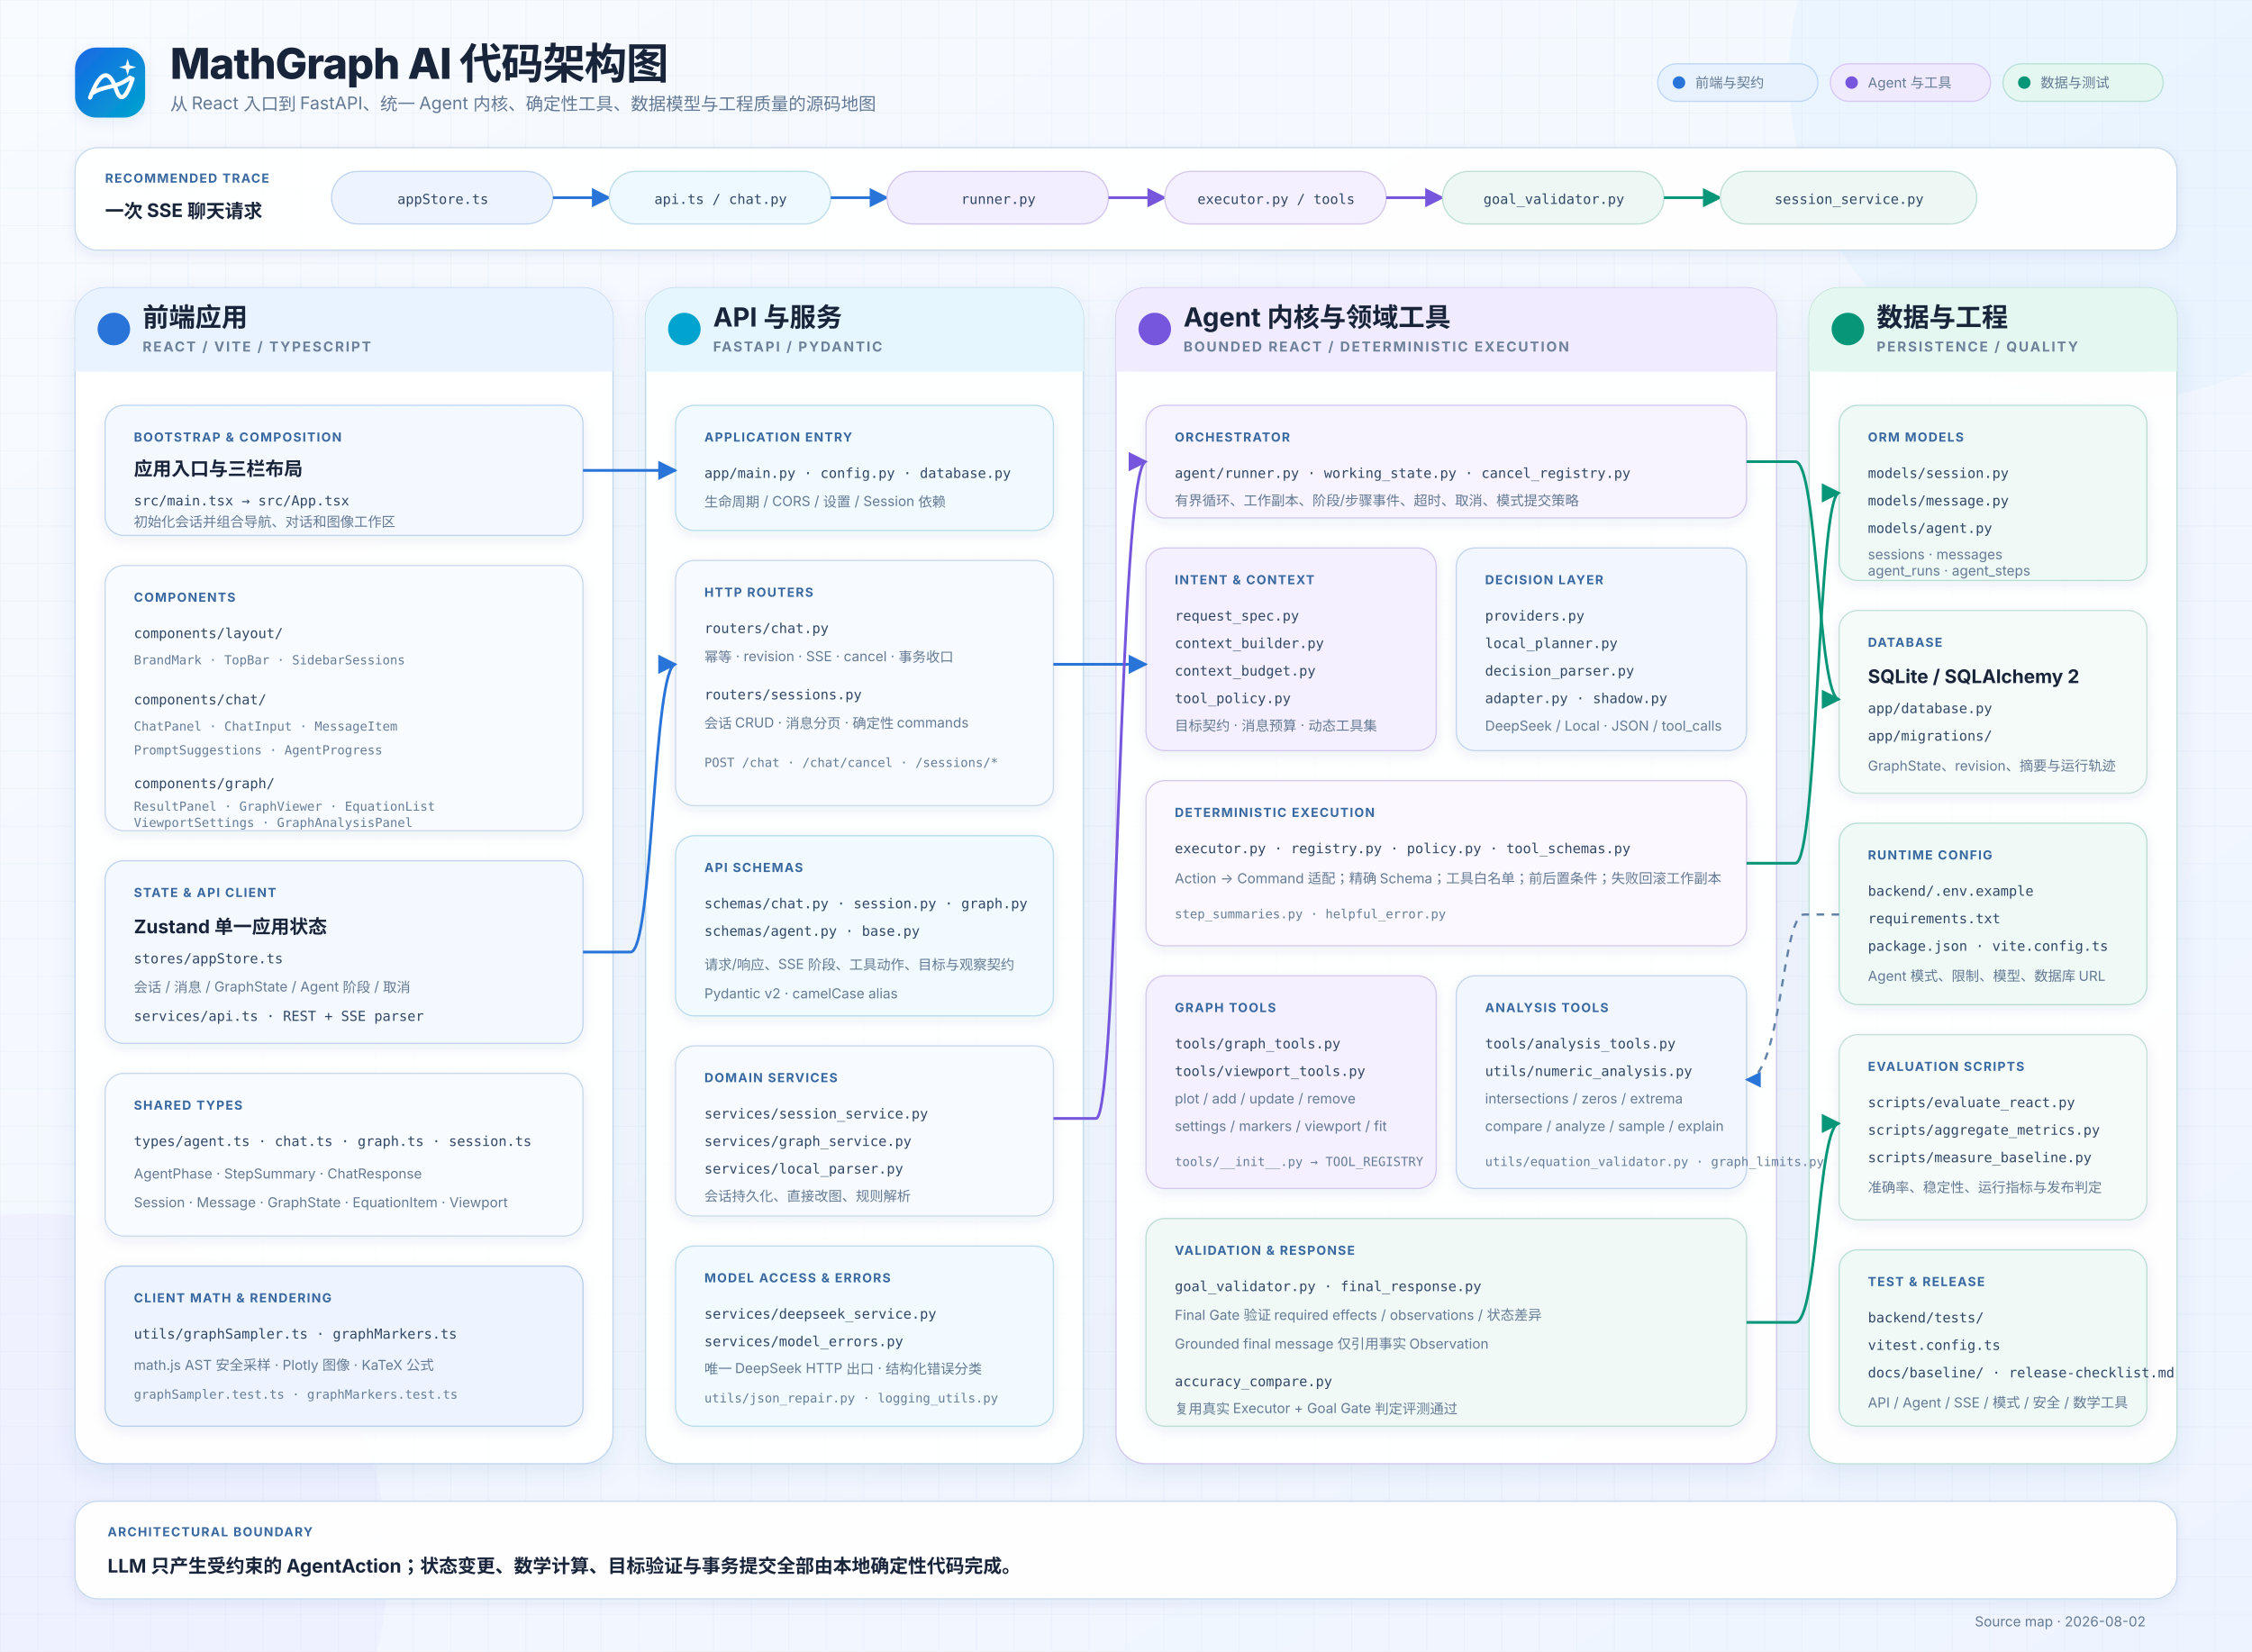
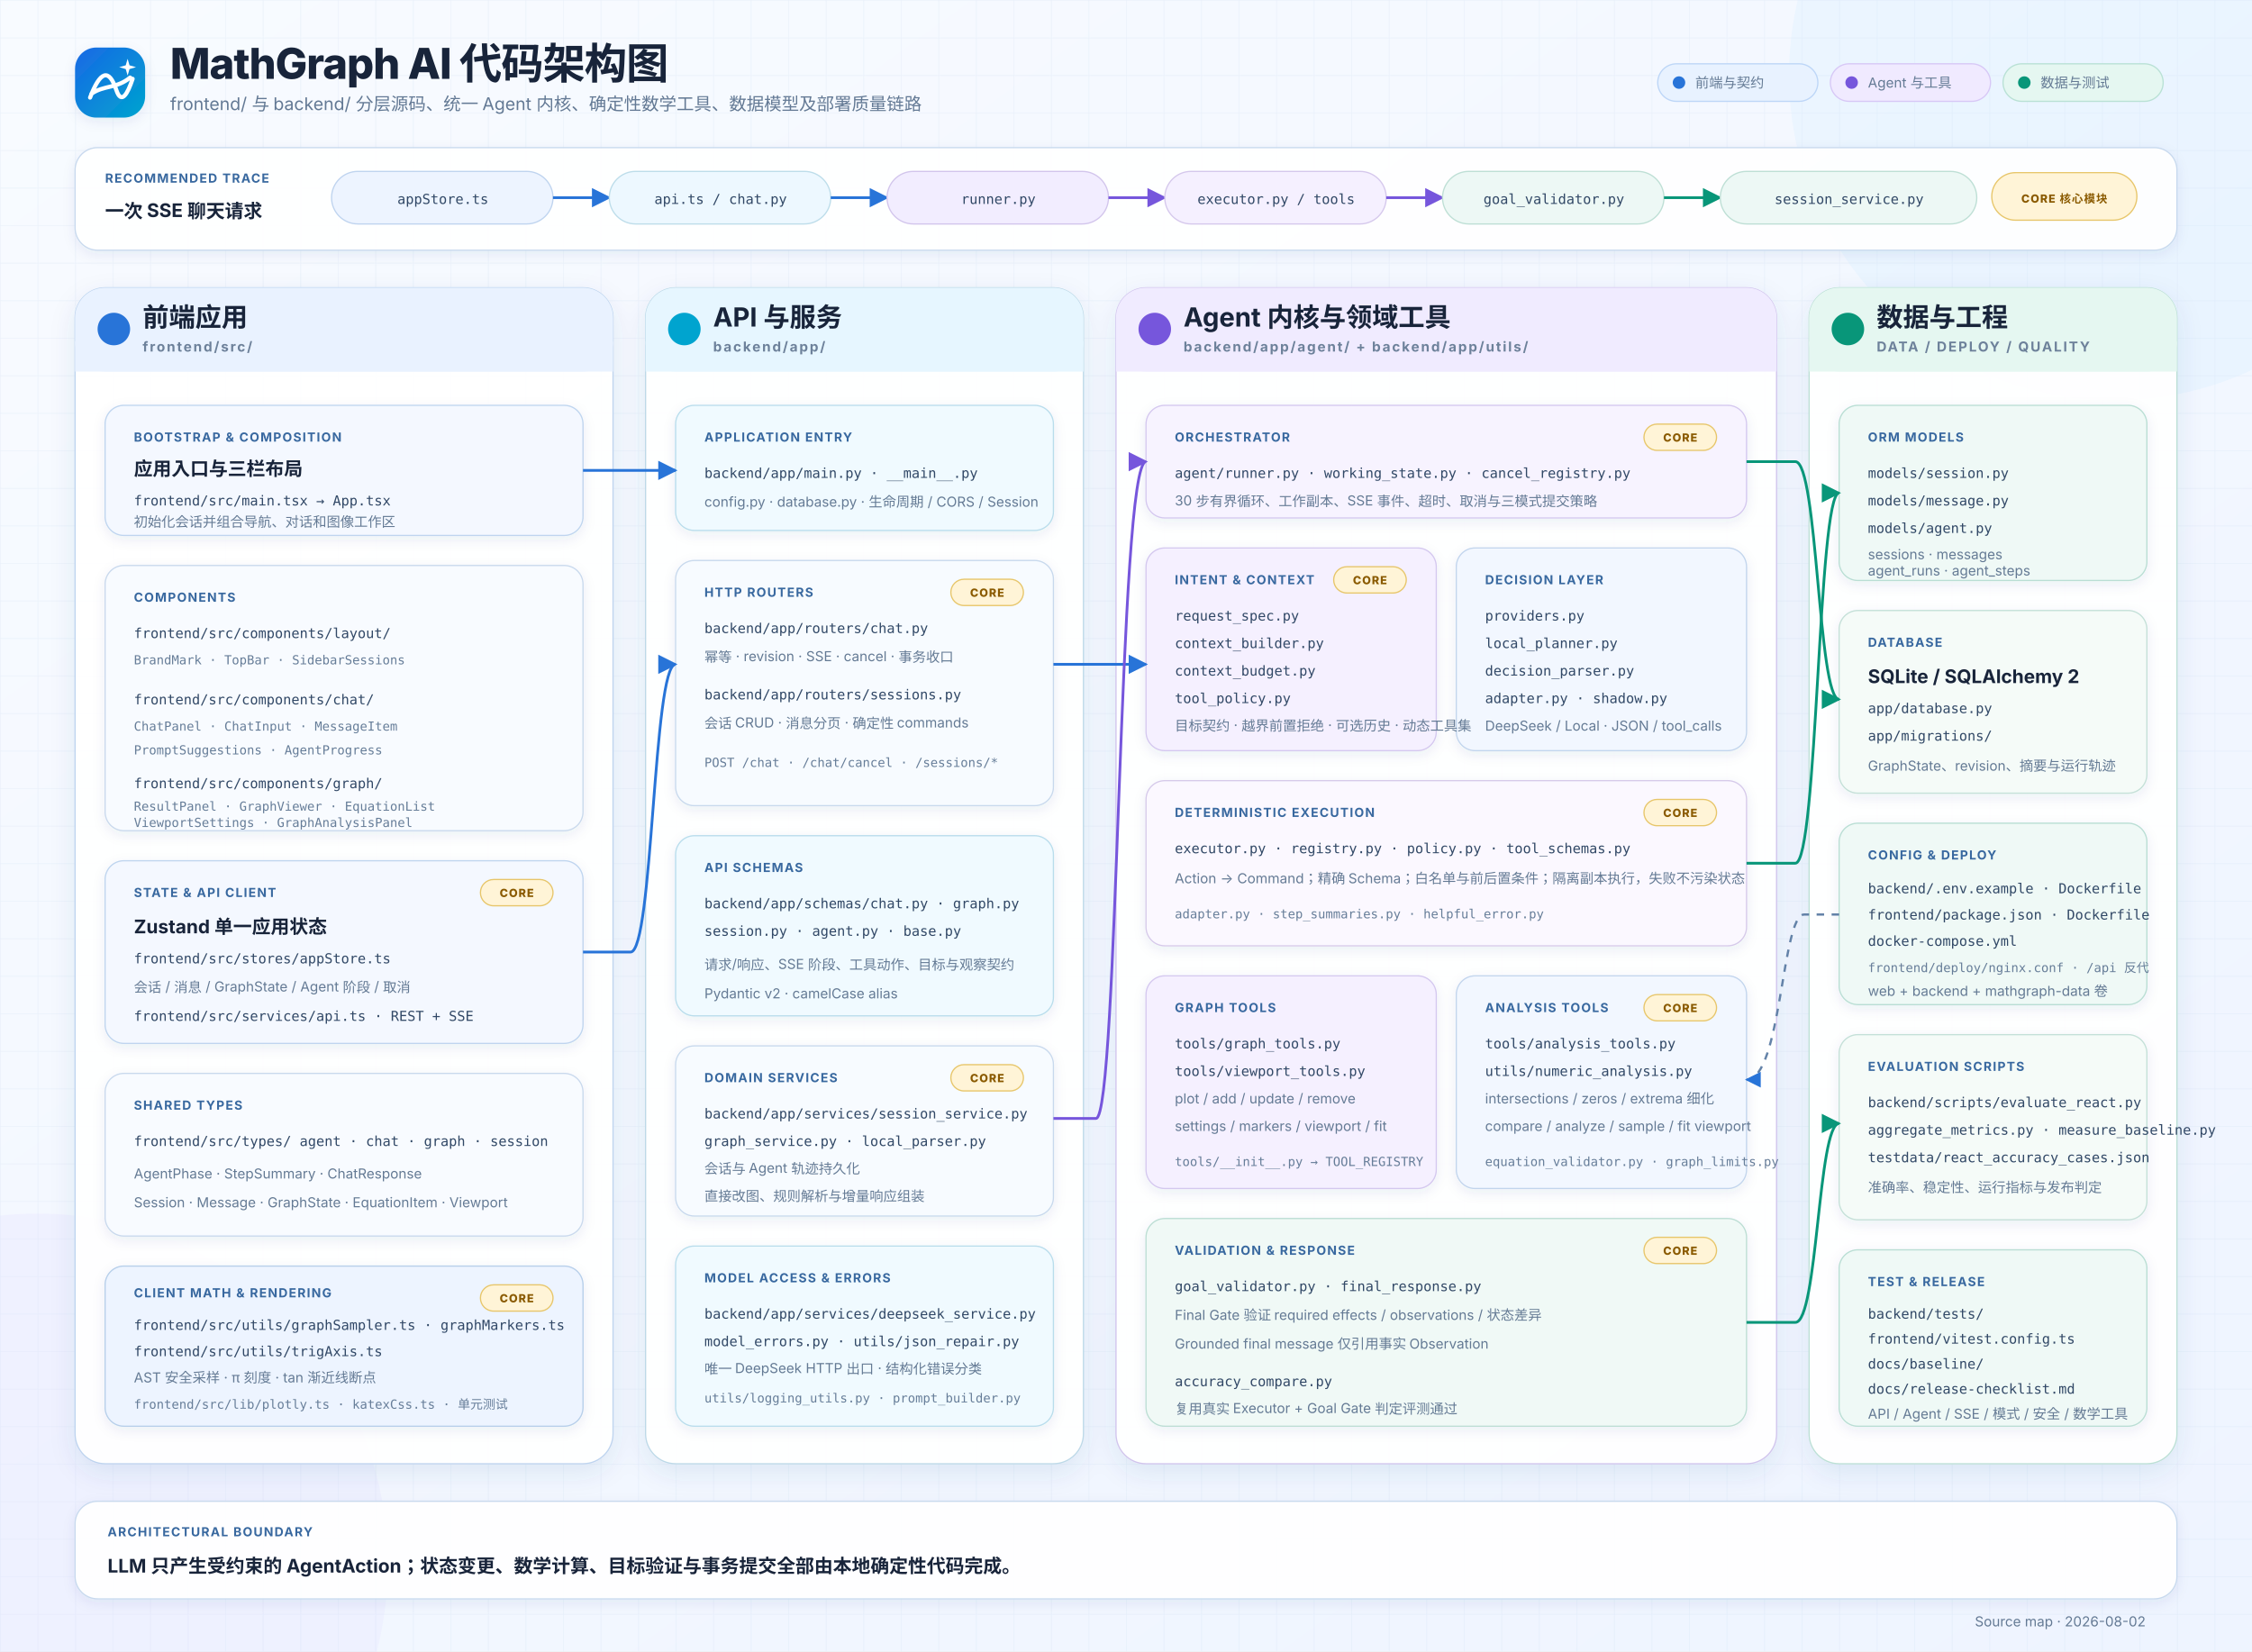
<svg xmlns="http://www.w3.org/2000/svg" width="1800" height="1320" viewBox="0 0 1800 1320" role="img" aria-labelledby="title desc">
  <defs>
    <linearGradient id="bg" x1="0" y1="0" x2="1" y2="1">
      <stop offset="0" stop-color="#f8fbff" />
      <stop offset="1" stop-color="#eef4ff" />
    </linearGradient>
    <linearGradient id="brand" x1="0" y1="0" x2="1" y2="1">
      <stop offset="0" stop-color="#1768e5" />
      <stop offset="1" stop-color="#00a4cf" />
    </linearGradient>
    <linearGradient id="purple" x1="0" y1="0" x2="1" y2="1">
      <stop offset="0" stop-color="#6847dc" />
      <stop offset="1" stop-color="#9b57e9" />
    </linearGradient>
    <pattern id="grid" width="30" height="30" patternUnits="userSpaceOnUse">
      <path d="M30 0H0V30" fill="none" stroke="#79a5dc" stroke-opacity=".09" />
    </pattern>
    <filter id="shadow" x="-20%" y="-20%" width="140%" height="140%">
      <feDropShadow dx="0" dy="7" stdDeviation="10" flood-color="#194a87" flood-opacity=".10" />
    </filter>
    <filter id="soft" x="-20%" y="-20%" width="140%" height="140%">
      <feDropShadow dx="0" dy="3" stdDeviation="5" flood-color="#194a87" flood-opacity=".08" />
    </filter>
    <marker id="arrowB" viewBox="0 0 10 10" refX="9" refY="5" markerWidth="7" markerHeight="7" orient="auto">
      <path d="M0 0 10 5 0 10Z" fill="#2874d8" />
    </marker>
    <marker id="arrowP" viewBox="0 0 10 10" refX="9" refY="5" markerWidth="7" markerHeight="7" orient="auto">
      <path d="M0 0 10 5 0 10Z" fill="#7656dc" />
    </marker>
    <marker id="arrowG" viewBox="0 0 10 10" refX="9" refY="5" markerWidth="7" markerHeight="7" orient="auto">
      <path d="M0 0 10 5 0 10Z" fill="#089679" />
    </marker>
    <style>
      text { font-family: Inter, "PingFang SC", "Microsoft YaHei", sans-serif; fill:#18243a; }
      .title { font-size:34px; font-weight:760; letter-spacing:-.02em; }
      .subtitle { font-size:14px; fill:#637994; }
      .panel { font-size:21px; font-weight:750; }
      .panel-en { font-size:11px; font-weight:700; letter-spacing:.12em; fill:#6d819a; }
      .node { font-size:15px; font-weight:730; }
      .file { font:500 11px "JetBrains Mono", Consolas, monospace; fill:#314866; }
      .file-small { font:500 10px "JetBrains Mono", Consolas, monospace; fill:#667d98; }
      .body { font-size:11px; fill:#647a94; }
      .caps { font-size:10px; font-weight:750; letter-spacing:.09em; fill:#38689f; }
+       .core-tag { font-size:9px; font-weight:800; letter-spacing:.08em; fill:#8a5a00; }
      .white { fill:#fff; }
      .flow { fill:none; stroke:#2874d8; stroke-width:2.2; marker-end:url(#arrowB); }
      .flow-ai { fill:none; stroke:#7656dc; stroke-width:2.2; marker-end:url(#arrowP); }
      .flow-data { fill:none; stroke:#089679; stroke-width:2.2; marker-end:url(#arrowG); }
      .dash { fill:none; stroke:#6382a8; stroke-width:1.8; stroke-dasharray:6 6; marker-end:url(#arrowB); }
    </style>
  </defs>
  <rect width="1800" height="1320" fill="url(#bg)" />
  <rect width="1800" height="1320" fill="url(#grid)" />
  <circle cx="1690" cy="60" r="260" fill="#cce9ff" opacity=".24" />
  <circle cx="30" cy="1250" r="280" fill="#ded8ff" opacity=".20" />
  <g transform="translate(60 38)">
    <rect width="56" height="56" rx="17" fill="url(#brand)" filter="url(#soft)" />
    <path d="M12 40c8-21 15-24 21-6 4 12 9 3 13-9M13 37c10-7 20-4 31-13" fill="none" stroke="#fff" stroke-width="3.3" stroke-linecap="round" />
    <path d="m42 9 1.5 5.2 5.2 1.5-5.2 1.5-1.5 5.2-1.5-5.2-5.2-1.5 5.2-1.5z" fill="#fff" />
    <text x="76" y="25" class="title">MathGraph AI 代码架构图</text>
-     <text x="76" y="50" class="subtitle">从 React 入口到 FastAPI、统一 Agent 内核、确定性工具、数据模型与工程质量的源码地图</text>
+     <text x="76" y="50" class="subtitle">frontend/ 与 backend/ 分层源码、统一 Agent 内核、确定性数学工具、数据模型及部署质量链路</text>
  </g>
  <g transform="translate(1325 51)">
    <rect width="128" height="30" rx="15" fill="#e8f2ff" stroke="#bdd6f7" />
    <circle cx="17" cy="15" r="5" fill="#2874d8" />
    <text x="30" y="19" class="body">前端与契约</text>
    <rect x="138" width="128" height="30" rx="15" fill="#f0eaff" stroke="#d7c8f6" />
    <circle cx="155" cy="15" r="5" fill="#7656dc" />
    <text x="168" y="19" class="body">Agent 与工具</text>
    <rect x="276" width="128" height="30" rx="15" fill="#e5f7f1" stroke="#b9e1d5" />
    <circle cx="293" cy="15" r="5" fill="#089679" />
    <text x="306" y="19" class="body">数据与测试</text>
  </g>
  <g filter="url(#soft)">
    <rect x="60" y="118" width="1680" height="82" rx="18" fill="#fff" fill-opacity=".92" stroke="#c8d9ee" />
  </g>
  <text x="84" y="146" class="caps">RECOMMENDED TRACE</text>
  <text x="84" y="174" class="node">一次 SSE 聊天请求</text>
  <g transform="translate(265 137)">
    <rect width="177" height="42" rx="21" fill="#edf4ff" stroke="#bfd4ef" />
    <text x="89" y="26" text-anchor="middle" class="file">appStore.ts</text>
    <path d="M177 21h45" class="flow" />
    <rect x="222" width="177" height="42" rx="21" fill="#edf8ff" stroke="#bdddea" />
    <text x="311" y="26" text-anchor="middle" class="file">api.ts / chat.py</text>
    <path d="M399 21h45" class="flow" />
    <rect x="444" width="177" height="42" rx="21" fill="#f2edff" stroke="#d2c5ec" />
    <text x="533" y="26" text-anchor="middle" class="file">runner.py</text>
    <path d="M621 21h45" class="flow-ai" />
    <rect x="666" width="177" height="42" rx="21" fill="#f5f0ff" stroke="#d5c8ec" />
    <text x="755" y="26" text-anchor="middle" class="file">executor.py / tools</text>
    <path d="M843 21h45" class="flow-ai" />
    <rect x="888" width="177" height="42" rx="21" fill="#edf8f5" stroke="#bedfd5" />
    <text x="977" y="26" text-anchor="middle" class="file">goal_validator.py</text>
    <path d="M1065 21h45" class="flow-data" />
    <rect x="1110" width="205" height="42" rx="21" fill="#edf8f5" stroke="#bedfd5" />
    <text x="1213" y="26" text-anchor="middle" class="file">session_service.py</text>
  </g>
+   <g transform="translate(1592 138)">
+     <rect width="116" height="38" rx="19" fill="#fff4d7" stroke="#e7c66b" />
+     <text x="58" y="24" text-anchor="middle" class="core-tag">CORE 核心模块</text>
+   </g>
  <g filter="url(#shadow)">
    <rect x="60" y="230" width="430" height="940" rx="24" fill="#fff" fill-opacity=".94" stroke="#bed4ef" />
    <rect x="516" y="230" width="350" height="940" rx="24" fill="#fff" fill-opacity=".94" stroke="#bdd9e8" />
    <rect x="892" y="230" width="528" height="940" rx="24" fill="#fff" fill-opacity=".94" stroke="#d1c5ed" />
    <rect x="1446" y="230" width="294" height="940" rx="24" fill="#fff" fill-opacity=".94" stroke="#bce0d6" />
  </g>
  <rect x="60" y="230" width="430" height="67" rx="24" fill="#e9f2ff" />
  <rect x="60" y="273" width="430" height="24" fill="#e9f2ff" />
  <rect x="516" y="230" width="350" height="67" rx="24" fill="#e6f6ff" />
  <rect x="516" y="273" width="350" height="24" fill="#e6f6ff" />
  <rect x="892" y="230" width="528" height="67" rx="24" fill="#f0ebff" />
  <rect x="892" y="273" width="528" height="24" fill="#f0ebff" />
  <rect x="1446" y="230" width="294" height="67" rx="24" fill="#e5f7f1" />
  <rect x="1446" y="273" width="294" height="24" fill="#e5f7f1" />
  <circle cx="91" cy="263" r="13" fill="#2874d8" />
  <text x="114" y="261" class="panel">前端应用</text>
-   <text x="114" y="281" class="panel-en">REACT / VITE / TYPESCRIPT</text>
+   <text x="114" y="281" class="panel-en">frontend/src/</text>
  <circle cx="547" cy="263" r="13" fill="#00a4cf" />
  <text x="570" y="261" class="panel">API 与服务</text>
-   <text x="570" y="281" class="panel-en">FASTAPI / PYDANTIC</text>
+   <text x="570" y="281" class="panel-en">backend/app/</text>
  <circle cx="923" cy="263" r="13" fill="#7656dc" />
  <text x="946" y="261" class="panel">Agent 内核与领域工具</text>
-   <text x="946" y="281" class="panel-en">BOUNDED REACT / DETERMINISTIC EXECUTION</text>
+   <text x="946" y="281" class="panel-en">backend/app/agent/ + backend/app/utils/</text>
  <circle cx="1477" cy="263" r="13" fill="#089679" />
  <text x="1500" y="261" class="panel">数据与工程</text>
-   <text x="1500" y="281" class="panel-en">PERSISTENCE / QUALITY</text>
+   <text x="1500" y="281" class="panel-en">DATA / DEPLOY / QUALITY</text>
  <g filter="url(#soft)">
    <rect x="84" y="324" width="382" height="104" rx="15" fill="#f4f8ff" stroke="#bfd5ef" />
    <rect x="84" y="452" width="382" height="212" rx="15" fill="#f8fbff" stroke="#c9d9ed" />
    <rect x="84" y="688" width="382" height="146" rx="15" fill="#f4f8ff" stroke="#bfd5ef" />
    <rect x="84" y="858" width="382" height="130" rx="15" fill="#f8fbff" stroke="#c9d9ed" />
    <rect x="84" y="1012" width="382" height="128" rx="15" fill="#edf4ff" stroke="#b7cfea" />
  </g>
  <text x="107" y="353" class="caps">BOOTSTRAP &amp; COMPOSITION</text>
  <text x="107" y="380" class="node">应用入口与三栏布局</text>
-   <text x="107" y="404" class="file">src/main.tsx  →  src/App.tsx</text>
+   <text x="107" y="404" class="file">frontend/src/main.tsx → App.tsx</text>
  <text x="107" y="421" class="body">初始化会话并组合导航、对话和图像工作区</text>
  <text x="107" y="481" class="caps">COMPONENTS</text>
-   <text x="107" y="510" class="file">components/layout/</text>
+   <text x="107" y="510" class="file">frontend/src/components/layout/</text>
  <text x="107" y="531" class="file-small">BrandMark · TopBar · SidebarSessions</text>
-   <text x="107" y="563" class="file">components/chat/</text>
+   <text x="107" y="563" class="file">frontend/src/components/chat/</text>
  <text x="107" y="584" class="file-small">ChatPanel · ChatInput · MessageItem</text>
  <text x="107" y="603" class="file-small">PromptSuggestions · AgentProgress</text>
-   <text x="107" y="630" class="file">components/graph/</text>
+   <text x="107" y="630" class="file">frontend/src/components/graph/</text>
  <text x="107" y="648" class="file-small">ResultPanel · GraphViewer · EquationList</text>
  <text x="107" y="661" class="file-small">ViewportSettings · GraphAnalysisPanel</text>
  <text x="107" y="717" class="caps">STATE &amp; API CLIENT</text>
  <text x="107" y="746" class="node">Zustand 单一应用状态</text>
-   <text x="107" y="770" class="file">stores/appStore.ts</text>
+   <text x="107" y="770" class="file">frontend/src/stores/appStore.ts</text>
  <text x="107" y="793" class="body">会话 / 消息 / GraphState / Agent 阶段 / 取消</text>
-   <text x="107" y="816" class="file">services/api.ts  · REST + SSE parser</text>
+   <text x="107" y="816" class="file">frontend/src/services/api.ts · REST + SSE</text>
+   <g transform="translate(384 703)">
+     <rect width="58" height="21" rx="10.5" fill="#fff4d7" stroke="#e7c66b" />
+     <text x="29" y="14" text-anchor="middle" class="core-tag">CORE</text>
+   </g>
  <text x="107" y="887" class="caps">SHARED TYPES</text>
-   <text x="107" y="916" class="file">types/agent.ts · chat.ts · graph.ts · session.ts</text>
+   <text x="107" y="916" class="file">frontend/src/types/ agent · chat · graph · session</text>
  <text x="107" y="942" class="body">AgentPhase · StepSummary · ChatResponse</text>
  <text x="107" y="965" class="body">Session · Message · GraphState · EquationItem · Viewport</text>
-   <text x="107" y="1041" class="caps">CLIENT MATH &amp; RENDERING</text>
-   <text x="107" y="1070" class="file">utils/graphSampler.ts · graphMarkers.ts</text>
-   <text x="107" y="1095" class="body">math.js AST 安全采样 · Plotly 图像 · KaTeX 公式</text>
-   <text x="107" y="1118" class="file-small">graphSampler.test.ts · graphMarkers.test.ts</text>
+   <text x="107" y="1037" class="caps">CLIENT MATH &amp; RENDERING</text>
+   <text x="107" y="1063" class="file">frontend/src/utils/graphSampler.ts · graphMarkers.ts</text>
+   <text x="107" y="1084" class="file">frontend/src/utils/trigAxis.ts</text>
+   <text x="107" y="1105" class="body">AST 安全采样 · π 刻度 · tan 渐近线断点</text>
+   <text x="107" y="1126" class="file-small">frontend/src/lib/plotly.ts · katexCss.ts · 单元测试</text>
+   <g transform="translate(384 1027)">
+     <rect width="58" height="21" rx="10.5" fill="#fff4d7" stroke="#e7c66b" />
+     <text x="29" y="14" text-anchor="middle" class="core-tag">CORE</text>
+   </g>
  <g filter="url(#soft)">
    <rect x="540" y="324" width="302" height="100" rx="15" fill="#f0faff" stroke="#b9ddec" />
    <rect x="540" y="448" width="302" height="196" rx="15" fill="#f7fbff" stroke="#c8d9ed" />
    <rect x="540" y="668" width="302" height="144" rx="15" fill="#f0faff" stroke="#b9ddec" />
    <rect x="540" y="836" width="302" height="136" rx="15" fill="#f7fbff" stroke="#c8d9ed" />
    <rect x="540" y="996" width="302" height="144" rx="15" fill="#f0faff" stroke="#b9ddec" />
  </g>
  <text x="563" y="353" class="caps">APPLICATION ENTRY</text>
-   <text x="563" y="382" class="file">app/main.py · config.py · database.py</text>
-   <text x="563" y="405" class="body">生命周期 / CORS / 设置 / Session 依赖</text>
+   <text x="563" y="382" class="file">backend/app/main.py · __main__.py</text>
+   <text x="563" y="405" class="body">config.py · database.py · 生命周期 / CORS / Session</text>
  <text x="563" y="477" class="caps">HTTP ROUTERS</text>
-   <text x="563" y="506" class="file">routers/chat.py</text>
+   <text x="563" y="506" class="file">backend/app/routers/chat.py</text>
  <text x="563" y="529" class="body">幂等 · revision · SSE · cancel · 事务收口</text>
-   <text x="563" y="559" class="file">routers/sessions.py</text>
+   <text x="563" y="559" class="file">backend/app/routers/sessions.py</text>
  <text x="563" y="582" class="body">会话 CRUD · 消息分页 · 确定性 commands</text>
  <text x="563" y="613" class="file-small">POST /chat · /chat/cancel · /sessions/*</text>
+   <g transform="translate(760 463)">
+     <rect width="58" height="21" rx="10.5" fill="#fff4d7" stroke="#e7c66b" />
+     <text x="29" y="14" text-anchor="middle" class="core-tag">CORE</text>
+   </g>
  <text x="563" y="697" class="caps">API SCHEMAS</text>
-   <text x="563" y="726" class="file">schemas/chat.py · session.py · graph.py</text>
-   <text x="563" y="748" class="file">schemas/agent.py · base.py</text>
+   <text x="563" y="726" class="file">backend/app/schemas/chat.py · graph.py</text>
+   <text x="563" y="748" class="file">session.py · agent.py · base.py</text>
  <text x="563" y="775" class="body">请求/响应、SSE 阶段、工具动作、目标与观察契约</text>
  <text x="563" y="798" class="body">Pydantic v2 · camelCase alias</text>
  <text x="563" y="865" class="caps">DOMAIN SERVICES</text>
-   <text x="563" y="894" class="file">services/session_service.py</text>
-   <text x="563" y="916" class="file">services/graph_service.py</text>
-   <text x="563" y="938" class="file">services/local_parser.py</text>
-   <text x="563" y="960" class="body">会话持久化、直接改图、规则解析</text>
+   <text x="563" y="894" class="file">backend/app/services/session_service.py</text>
+   <text x="563" y="916" class="file">graph_service.py · local_parser.py</text>
+   <text x="563" y="938" class="body">会话与 Agent 轨迹持久化</text>
+   <text x="563" y="960" class="body">直接改图、规则解析与增量响应组装</text>
+   <g transform="translate(760 851)">
+     <rect width="58" height="21" rx="10.5" fill="#fff4d7" stroke="#e7c66b" />
+     <text x="29" y="14" text-anchor="middle" class="core-tag">CORE</text>
+   </g>
  <text x="563" y="1025" class="caps">MODEL ACCESS &amp; ERRORS</text>
-   <text x="563" y="1054" class="file">services/deepseek_service.py</text>
-   <text x="563" y="1076" class="file">services/model_errors.py</text>
+   <text x="563" y="1054" class="file">backend/app/services/deepseek_service.py</text>
+   <text x="563" y="1076" class="file">model_errors.py · utils/json_repair.py</text>
  <text x="563" y="1098" class="body">唯一 DeepSeek HTTP 出口 · 结构化错误分类</text>
-   <text x="563" y="1121" class="file-small">utils/json_repair.py · logging_utils.py</text>
+   <text x="563" y="1121" class="file-small">utils/logging_utils.py · prompt_builder.py</text>
  <g filter="url(#soft)">
    <rect x="916" y="324" width="480" height="90" rx="15" fill="#f7f3ff" stroke="#d4c8ef" />
    <rect x="916" y="438" width="232" height="162" rx="15" fill="#f5f0ff" stroke="#d4c8ef" />
    <rect x="1164" y="438" width="232" height="162" rx="15" fill="#f2f7ff" stroke="#c2d5ed" />
    <rect x="916" y="624" width="480" height="132" rx="15" fill="#fbf8ff" stroke="#d6caea" />
    <rect x="916" y="780" width="232" height="170" rx="15" fill="#f5f0ff" stroke="#d4c8ef" />
    <rect x="1164" y="780" width="232" height="170" rx="15" fill="#f2f7ff" stroke="#c2d5ed" />
    <rect x="916" y="974" width="480" height="166" rx="15" fill="#f0f9f6" stroke="#bcded4" />
  </g>
  <text x="939" y="353" class="caps">ORCHESTRATOR</text>
  <text x="939" y="382" class="file">agent/runner.py · working_state.py · cancel_registry.py</text>
-   <text x="939" y="404" class="body">有界循环、工作副本、阶段/步骤事件、超时、取消、模式提交策略</text>
+   <text x="939" y="404" class="body">30 步有界循环、工作副本、SSE 事件、超时、取消与三模式提交策略</text>
+   <g transform="translate(1314 339)">
+     <rect width="58" height="21" rx="10.5" fill="#fff4d7" stroke="#e7c66b" />
+     <text x="29" y="14" text-anchor="middle" class="core-tag">CORE</text>
+   </g>
  <text x="939" y="467" class="caps">INTENT &amp; CONTEXT</text>
  <text x="939" y="496" class="file">request_spec.py</text>
  <text x="939" y="518" class="file">context_builder.py</text>
  <text x="939" y="540" class="file">context_budget.py</text>
  <text x="939" y="562" class="file">tool_policy.py</text>
-   <text x="939" y="584" class="body">目标契约 · 消息预算 · 动态工具集</text>
+   <text x="939" y="584" class="body">目标契约 · 越界前置拒绝 · 可选历史 · 动态工具集</text>
+   <g transform="translate(1066 453)">
+     <rect width="58" height="21" rx="10.5" fill="#fff4d7" stroke="#e7c66b" />
+     <text x="29" y="14" text-anchor="middle" class="core-tag">CORE</text>
+   </g>
  <text x="1187" y="467" class="caps">DECISION LAYER</text>
  <text x="1187" y="496" class="file">providers.py</text>
  <text x="1187" y="518" class="file">local_planner.py</text>
  <text x="1187" y="540" class="file">decision_parser.py</text>
  <text x="1187" y="562" class="file">adapter.py · shadow.py</text>
  <text x="1187" y="584" class="body">DeepSeek / Local · JSON / tool_calls</text>
  <text x="939" y="653" class="caps">DETERMINISTIC EXECUTION</text>
  <text x="939" y="682" class="file">executor.py · registry.py · policy.py · tool_schemas.py</text>
-   <text x="939" y="706" class="body">Action → Command 适配；精确 Schema；工具白名单；前后置条件；失败回滚工作副本</text>
-   <text x="939" y="734" class="file-small">step_summaries.py · helpful_error.py</text>
+   <text x="939" y="706" class="body">Action → Command；精确 Schema；白名单与前后置条件；隔离副本执行，失败不污染状态</text>
+   <text x="939" y="734" class="file-small">adapter.py · step_summaries.py · helpful_error.py</text>
+   <g transform="translate(1314 639)">
+     <rect width="58" height="21" rx="10.5" fill="#fff4d7" stroke="#e7c66b" />
+     <text x="29" y="14" text-anchor="middle" class="core-tag">CORE</text>
+   </g>
  <text x="939" y="809" class="caps">GRAPH TOOLS</text>
  <text x="939" y="838" class="file">tools/graph_tools.py</text>
  <text x="939" y="860" class="file">tools/viewport_tools.py</text>
  <text x="939" y="882" class="body">plot / add / update / remove</text>
  <text x="939" y="904" class="body">settings / markers / viewport / fit</text>
  <text x="939" y="932" class="file-small">tools/__init__.py → TOOL_REGISTRY</text>
  <text x="1187" y="809" class="caps">ANALYSIS TOOLS</text>
  <text x="1187" y="838" class="file">tools/analysis_tools.py</text>
  <text x="1187" y="860" class="file">utils/numeric_analysis.py</text>
-   <text x="1187" y="882" class="body">intersections / zeros / extrema</text>
-   <text x="1187" y="904" class="body">compare / analyze / sample / explain</text>
-   <text x="1187" y="932" class="file-small">utils/equation_validator.py · graph_limits.py</text>
+   <text x="1187" y="882" class="body">intersections / zeros / extrema 细化</text>
+   <text x="1187" y="904" class="body">compare / analyze / sample / fit viewport</text>
+   <text x="1187" y="932" class="file-small">equation_validator.py · graph_limits.py</text>
+   <g transform="translate(1314 795)">
+     <rect width="58" height="21" rx="10.5" fill="#fff4d7" stroke="#e7c66b" />
+     <text x="29" y="14" text-anchor="middle" class="core-tag">CORE</text>
+   </g>
  <text x="939" y="1003" class="caps">VALIDATION &amp; RESPONSE</text>
  <text x="939" y="1032" class="file">goal_validator.py · final_response.py</text>
  <text x="939" y="1055" class="body">Final Gate 验证 required effects / observations / 状态差异</text>
  <text x="939" y="1078" class="body">Grounded final message 仅引用事实 Observation</text>
  <text x="939" y="1108" class="file">accuracy_compare.py</text>
  <text x="939" y="1130" class="body">复用真实 Executor + Goal Gate 判定评测通过</text>
+   <g transform="translate(1314 989)">
+     <rect width="58" height="21" rx="10.5" fill="#fff4d7" stroke="#e7c66b" />
+     <text x="29" y="14" text-anchor="middle" class="core-tag">CORE</text>
+   </g>
  <g filter="url(#soft)">
    <rect x="1470" y="324" width="246" height="140" rx="15" fill="#eff9f6" stroke="#b9ded4" />
    <rect x="1470" y="488" width="246" height="146" rx="15" fill="#f5fbf8" stroke="#c4e0d8" />
    <rect x="1470" y="658" width="246" height="145" rx="15" fill="#eff9f6" stroke="#b9ded4" />
    <rect x="1470" y="827" width="246" height="148" rx="15" fill="#f5fbf8" stroke="#c4e0d8" />
    <rect x="1470" y="999" width="246" height="141" rx="15" fill="#eff9f6" stroke="#b9ded4" />
  </g>
  <text x="1493" y="353" class="caps">ORM MODELS</text>
  <text x="1493" y="382" class="file">models/session.py</text>
  <text x="1493" y="404" class="file">models/message.py</text>
  <text x="1493" y="426" class="file">models/agent.py</text>
  <text x="1493" y="447" class="body">sessions · messages</text>
  <text x="1493" y="460" class="body">agent_runs · agent_steps</text>
  <text x="1493" y="517" class="caps">DATABASE</text>
  <text x="1493" y="546" class="node">SQLite / SQLAlchemy 2</text>
  <text x="1493" y="570" class="file">app/database.py</text>
  <text x="1493" y="592" class="file">app/migrations/</text>
  <text x="1493" y="616" class="body">GraphState、revision、摘要与运行轨迹</text>
-   <text x="1493" y="687" class="caps">RUNTIME CONFIG</text>
-   <text x="1493" y="716" class="file">backend/.env.example</text>
-   <text x="1493" y="738" class="file">requirements.txt</text>
-   <text x="1493" y="760" class="file">package.json · vite.config.ts</text>
-   <text x="1493" y="784" class="body">Agent 模式、限制、模型、数据库 URL</text>
+   <text x="1493" y="687" class="caps">CONFIG &amp; DEPLOY</text>
+   <text x="1493" y="714" class="file">backend/.env.example · Dockerfile</text>
+   <text x="1493" y="735" class="file">frontend/package.json · Dockerfile</text>
+   <text x="1493" y="756" class="file">docker-compose.yml</text>
+   <text x="1493" y="777" class="file-small">frontend/deploy/nginx.conf · /api 反代</text>
+   <text x="1493" y="796" class="body">web + backend + mathgraph-data 卷</text>
  <text x="1493" y="856" class="caps">EVALUATION SCRIPTS</text>
-   <text x="1493" y="885" class="file">scripts/evaluate_react.py</text>
-   <text x="1493" y="907" class="file">scripts/aggregate_metrics.py</text>
-   <text x="1493" y="929" class="file">scripts/measure_baseline.py</text>
+   <text x="1493" y="885" class="file">backend/scripts/evaluate_react.py</text>
+   <text x="1493" y="907" class="file">aggregate_metrics.py · measure_baseline.py</text>
+   <text x="1493" y="929" class="file">testdata/react_accuracy_cases.json</text>
  <text x="1493" y="953" class="body">准确率、稳定性、运行指标与发布判定</text>
  <text x="1493" y="1028" class="caps">TEST &amp; RELEASE</text>
-   <text x="1493" y="1057" class="file">backend/tests/</text>
-   <text x="1493" y="1079" class="file">vitest.config.ts</text>
-   <text x="1493" y="1101" class="file">docs/baseline/ · release-checklist.md</text>
-   <text x="1493" y="1125" class="body">API / Agent / SSE / 模式 / 安全 / 数学工具</text>
+   <text x="1493" y="1054" class="file">backend/tests/</text>
+   <text x="1493" y="1074" class="file">frontend/vitest.config.ts</text>
+   <text x="1493" y="1094" class="file">docs/baseline/</text>
+   <text x="1493" y="1114" class="file">docs/release-checklist.md</text>
+   <text x="1493" y="1134" class="body">API / Agent / SSE / 模式 / 安全 / 数学工具</text>
  <path d="M466 376h74" class="flow" />
  <path d="M466 761h38c18 0 18-230 36-230" class="flow" />
  <path d="M842 531h74" class="flow" />
  <path d="M842 894h34c18 0 18-525 40-525" class="flow-ai" />
  <path d="M1396 369h39c18 0 18 190 35 190" class="flow-data" />
  <path d="M1396 690h39c18 0 18-296 35-296" class="flow-data" />
  <path d="M1396 1057h39c18 0 18-159 35-159" class="flow-data" />
  <path d="M1470 731h-28c-18 0-18 132-46 132" class="dash" />
  <g filter="url(#soft)">
    <rect x="60" y="1200" width="1680" height="78" rx="18" fill="#fff" fill-opacity=".92" stroke="#c8d9ee" />
  </g>
  <text x="86" y="1228" class="caps">ARCHITECTURAL BOUNDARY</text>
  <text x="86" y="1257" class="node">LLM 只产生受约束的 AgentAction；状态变更、数学计算、目标验证与事务提交全部由本地确定性代码完成。</text>
  <text x="1715" y="1300" text-anchor="end" class="body">Source map · 2026-08-02</text>
</svg>
